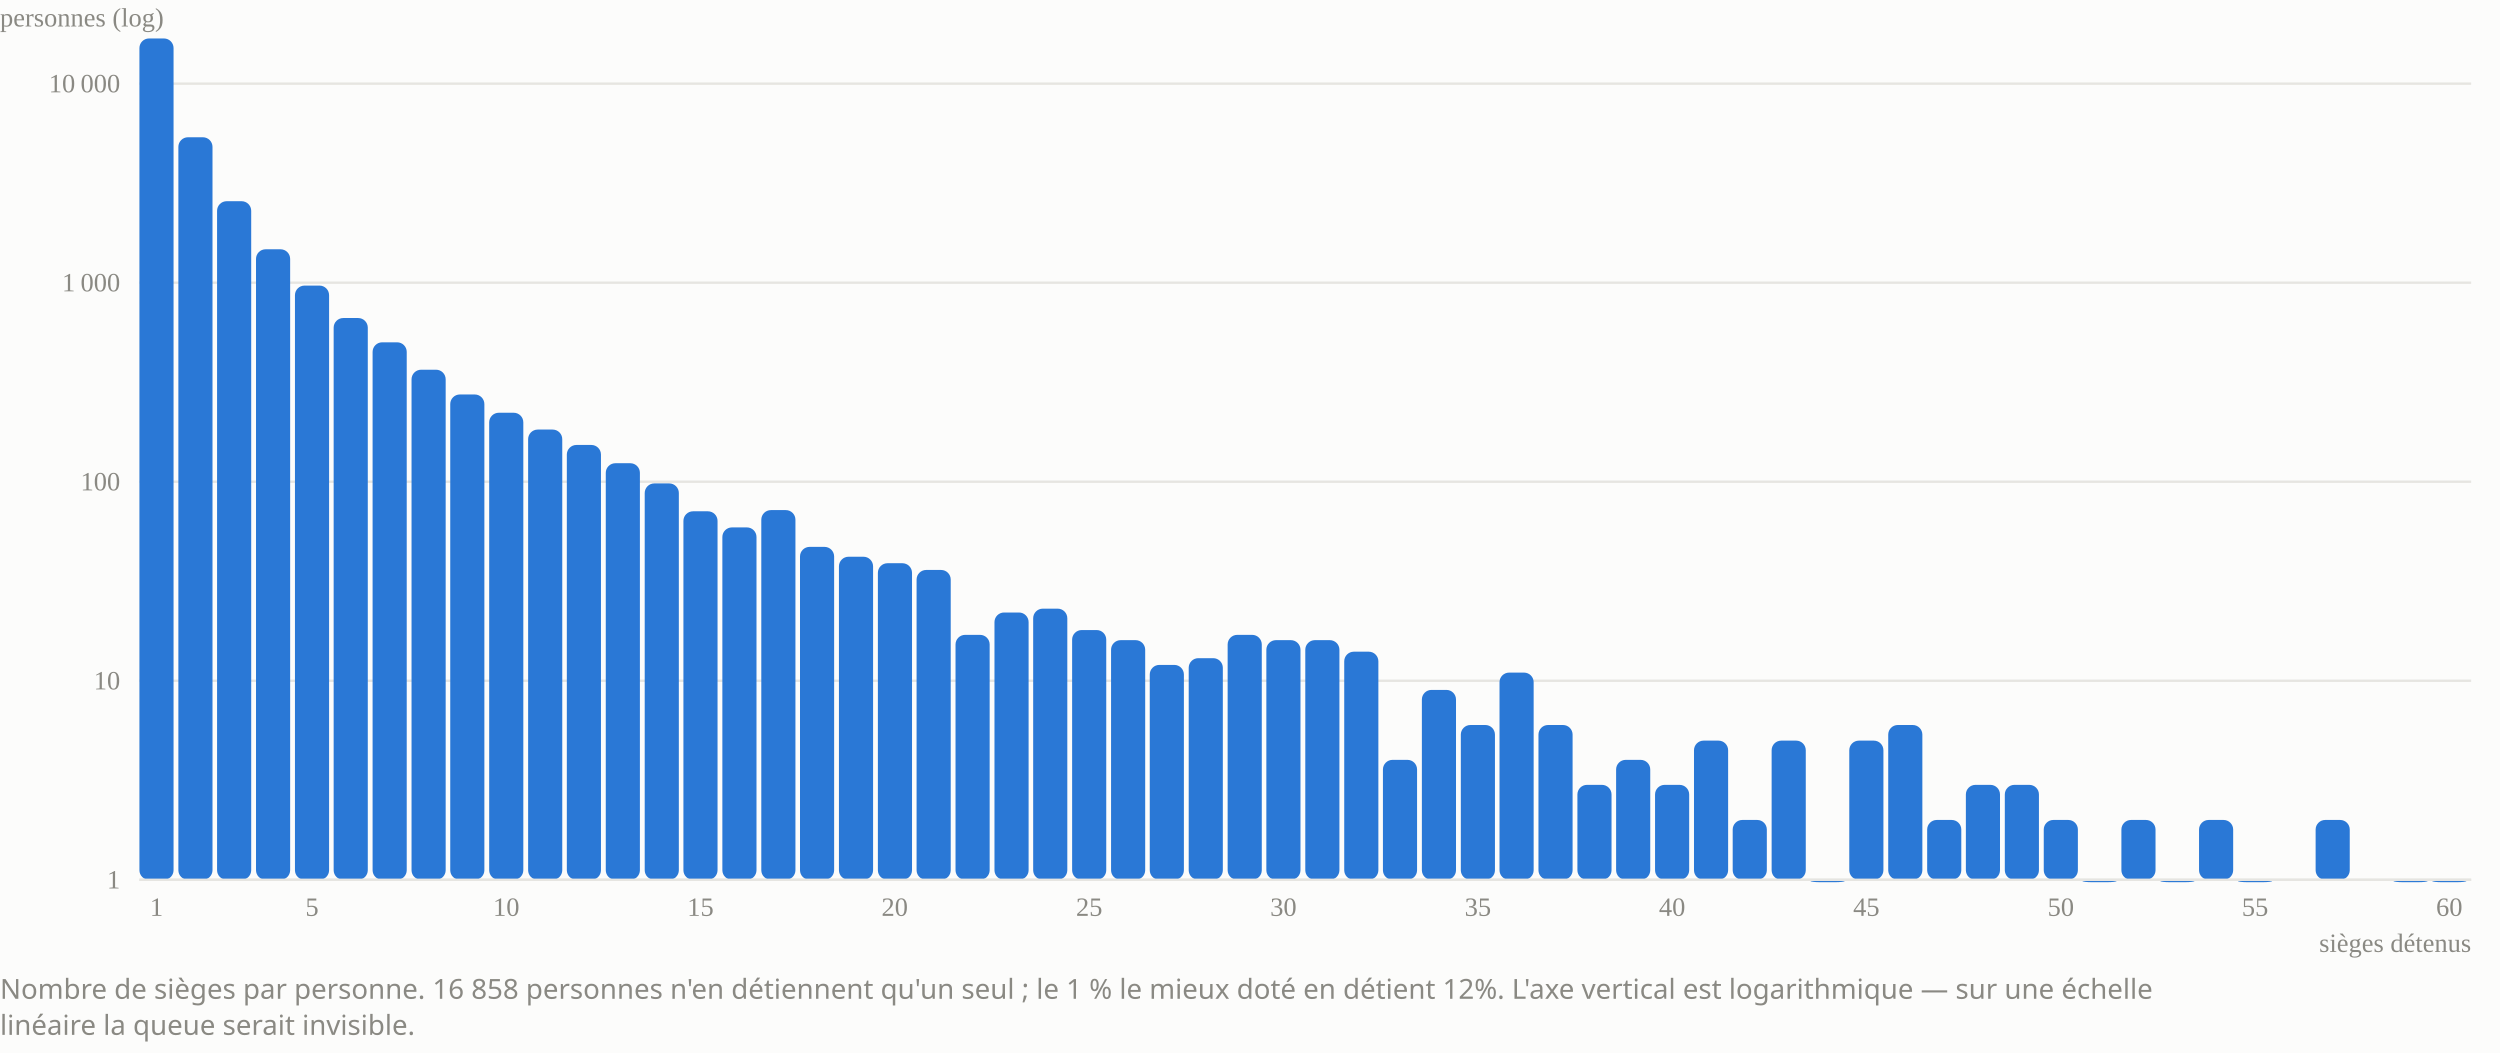
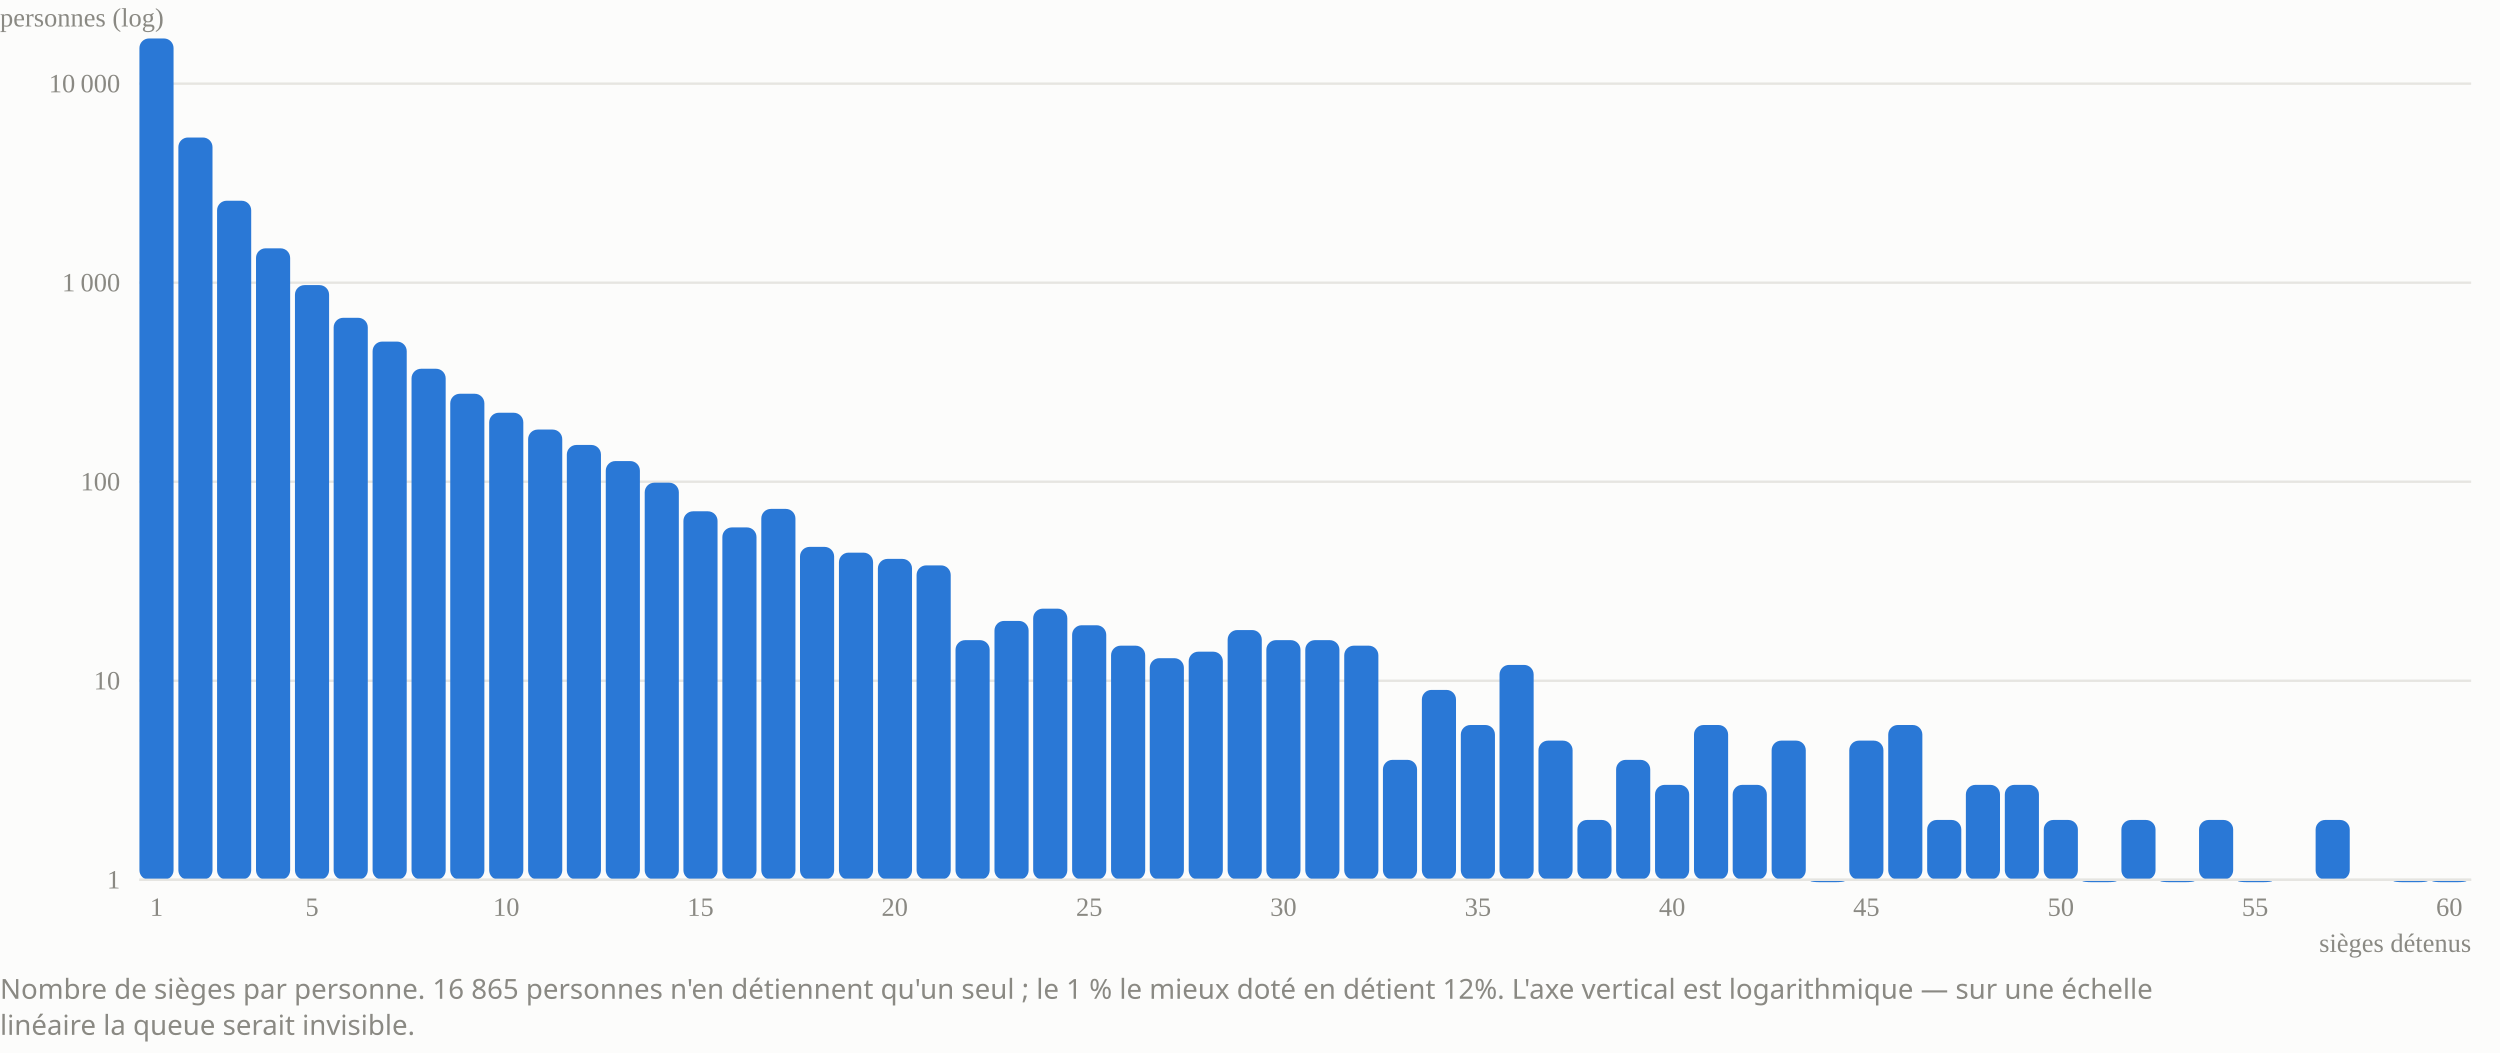
<svg xmlns="http://www.w3.org/2000/svg" viewBox="0 0 1040 438" width="1040" height="438" role="img" aria-label="Concentration des mandats">
  <rect width="1040" height="438" fill="#fcfcfb" />
  <line x1="58.0" y1="366.0" x2="1028.0" y2="366.0" stroke="#e6e5e1" stroke-width="1" />
  <text x="50.0" y="369.6" text-anchor="end" font-size="11.0" fill="#8a8983">1</text>
  <line x1="58.0" y1="283.2" x2="1028.0" y2="283.2" stroke="#e6e5e1" stroke-width="1" />
  <text x="50.0" y="286.8" text-anchor="end" font-size="11.0" fill="#8a8983">10</text>
  <line x1="58.0" y1="200.4" x2="1028.0" y2="200.4" stroke="#e6e5e1" stroke-width="1" />
  <text x="50.0" y="204.0" text-anchor="end" font-size="11.0" fill="#8a8983">100</text>
  <line x1="58.0" y1="117.6" x2="1028.0" y2="117.6" stroke="#e6e5e1" stroke-width="1" />
  <text x="50.0" y="121.2" text-anchor="end" font-size="11.0" fill="#8a8983">1 000</text>
  <line x1="58.0" y1="34.8" x2="1028.0" y2="34.8" stroke="#e6e5e1" stroke-width="1" />
  <text x="50.0" y="38.4" text-anchor="end" font-size="11.0" fill="#8a8983">10 000</text>
  <g class="mk">
    <rect x="58.0" y="16.0" width="14.2" height="350.0" rx="4.0" fill="#2a78d6" />
  </g>
  <text x="65.1" y="381.0" text-anchor="middle" font-size="11.0" fill="#8a8983">1</text>
  <g class="mk">
-     <rect x="74.2" y="57.1" width="14.2" height="308.9" rx="4.0" fill="#2a78d6" />
-   </g>
-   <g class="mk">
-     <rect x="90.3" y="83.7" width="14.2" height="282.3" rx="4.0" fill="#2a78d6" />
-   </g>
-   <g class="mk">
-     <rect x="106.5" y="103.7" width="14.2" height="262.3" rx="4.0" fill="#2a78d6" />
-   </g>
-   <g class="mk">
-     <rect x="122.7" y="118.8" width="14.2" height="247.2" rx="4.0" fill="#2a78d6" />
+     <rect x="74.2" y="57.2" width="14.2" height="308.8" rx="4.0" fill="#2a78d6" />
+   </g>
+   <g class="mk">
+     <rect x="90.3" y="83.5" width="14.2" height="282.5" rx="4.0" fill="#2a78d6" />
+   </g>
+   <g class="mk">
+     <rect x="106.5" y="103.3" width="14.2" height="262.7" rx="4.0" fill="#2a78d6" />
+   </g>
+   <g class="mk">
+     <rect x="122.7" y="118.6" width="14.2" height="247.4" rx="4.0" fill="#2a78d6" />
  </g>
  <text x="129.8" y="381.0" text-anchor="middle" font-size="11.0" fill="#8a8983">5</text>
  <g class="mk">
-     <rect x="138.8" y="132.3" width="14.2" height="233.7" rx="4.0" fill="#2a78d6" />
-   </g>
-   <g class="mk">
-     <rect x="155.0" y="142.4" width="14.2" height="223.6" rx="4.0" fill="#2a78d6" />
-   </g>
-   <g class="mk">
-     <rect x="171.2" y="153.8" width="14.2" height="212.2" rx="4.0" fill="#2a78d6" />
-   </g>
-   <g class="mk">
-     <rect x="187.3" y="164.1" width="14.2" height="201.9" rx="4.0" fill="#2a78d6" />
+     <rect x="138.8" y="132.2" width="14.2" height="233.8" rx="4.0" fill="#2a78d6" />
+   </g>
+   <g class="mk">
+     <rect x="155.0" y="142.1" width="14.2" height="223.9" rx="4.0" fill="#2a78d6" />
+   </g>
+   <g class="mk">
+     <rect x="171.2" y="153.4" width="14.2" height="212.6" rx="4.0" fill="#2a78d6" />
+   </g>
+   <g class="mk">
+     <rect x="187.3" y="163.8" width="14.2" height="202.2" rx="4.0" fill="#2a78d6" />
  </g>
  <g class="mk">
    <rect x="203.5" y="171.7" width="14.2" height="194.3" rx="4.0" fill="#2a78d6" />
  </g>
  <text x="210.6" y="381.0" text-anchor="middle" font-size="11.0" fill="#8a8983">10</text>
  <g class="mk">
    <rect x="219.7" y="178.7" width="14.2" height="187.3" rx="4.0" fill="#2a78d6" />
  </g>
  <g class="mk">
    <rect x="235.8" y="185.1" width="14.2" height="180.9" rx="4.0" fill="#2a78d6" />
  </g>
  <g class="mk">
-     <rect x="252.0" y="192.7" width="14.2" height="173.3" rx="4.0" fill="#2a78d6" />
-   </g>
-   <g class="mk">
-     <rect x="268.2" y="201.1" width="14.2" height="164.9" rx="4.0" fill="#2a78d6" />
+     <rect x="252.0" y="191.8" width="14.2" height="174.2" rx="4.0" fill="#2a78d6" />
+   </g>
+   <g class="mk">
+     <rect x="268.2" y="200.8" width="14.2" height="165.2" rx="4.0" fill="#2a78d6" />
  </g>
  <g class="mk">
    <rect x="284.3" y="212.7" width="14.2" height="153.3" rx="4.0" fill="#2a78d6" />
  </g>
  <text x="291.4" y="381.0" text-anchor="middle" font-size="11.0" fill="#8a8983">15</text>
  <g class="mk">
    <rect x="300.5" y="219.4" width="14.2" height="146.6" rx="4.0" fill="#2a78d6" />
  </g>
  <g class="mk">
-     <rect x="316.7" y="212.2" width="14.2" height="153.8" rx="4.0" fill="#2a78d6" />
+     <rect x="316.7" y="211.7" width="14.2" height="154.3" rx="4.0" fill="#2a78d6" />
  </g>
  <g class="mk">
    <rect x="332.8" y="227.5" width="14.2" height="138.5" rx="4.0" fill="#2a78d6" />
  </g>
  <g class="mk">
-     <rect x="349.0" y="231.6" width="14.2" height="134.4" rx="4.0" fill="#2a78d6" />
-   </g>
-   <g class="mk">
-     <rect x="365.2" y="234.3" width="14.2" height="131.7" rx="4.0" fill="#2a78d6" />
+     <rect x="349.0" y="229.9" width="14.2" height="136.1" rx="4.0" fill="#2a78d6" />
+   </g>
+   <g class="mk">
+     <rect x="365.2" y="232.5" width="14.2" height="133.5" rx="4.0" fill="#2a78d6" />
  </g>
  <text x="372.2" y="381.0" text-anchor="middle" font-size="11.0" fill="#8a8983">20</text>
  <g class="mk">
-     <rect x="381.3" y="237.1" width="14.2" height="128.9" rx="4.0" fill="#2a78d6" />
-   </g>
-   <g class="mk">
-     <rect x="397.5" y="264.1" width="14.2" height="101.9" rx="4.0" fill="#2a78d6" />
-   </g>
-   <g class="mk">
-     <rect x="413.7" y="254.8" width="14.2" height="111.2" rx="4.0" fill="#2a78d6" />
+     <rect x="381.3" y="235.2" width="14.2" height="130.8" rx="4.0" fill="#2a78d6" />
+   </g>
+   <g class="mk">
+     <rect x="397.5" y="266.3" width="14.2" height="99.7" rx="4.0" fill="#2a78d6" />
+   </g>
+   <g class="mk">
+     <rect x="413.7" y="258.3" width="14.2" height="107.7" rx="4.0" fill="#2a78d6" />
  </g>
  <g class="mk">
    <rect x="429.8" y="253.2" width="14.2" height="112.8" rx="4.0" fill="#2a78d6" />
  </g>
  <g class="mk">
-     <rect x="446.0" y="262.1" width="14.2" height="103.9" rx="4.0" fill="#2a78d6" />
+     <rect x="446.0" y="260.1" width="14.2" height="105.9" rx="4.0" fill="#2a78d6" />
  </g>
  <text x="453.1" y="381.0" text-anchor="middle" font-size="11.0" fill="#8a8983">25</text>
  <g class="mk">
-     <rect x="462.2" y="266.3" width="14.2" height="99.7" rx="4.0" fill="#2a78d6" />
-   </g>
-   <g class="mk">
-     <rect x="478.3" y="276.6" width="14.2" height="89.4" rx="4.0" fill="#2a78d6" />
-   </g>
-   <g class="mk">
-     <rect x="494.5" y="273.8" width="14.2" height="92.2" rx="4.0" fill="#2a78d6" />
-   </g>
-   <g class="mk">
-     <rect x="510.7" y="264.1" width="14.2" height="101.9" rx="4.0" fill="#2a78d6" />
+     <rect x="462.2" y="268.6" width="14.2" height="97.4" rx="4.0" fill="#2a78d6" />
+   </g>
+   <g class="mk">
+     <rect x="478.3" y="273.8" width="14.2" height="92.2" rx="4.0" fill="#2a78d6" />
+   </g>
+   <g class="mk">
+     <rect x="494.5" y="271.1" width="14.2" height="94.9" rx="4.0" fill="#2a78d6" />
+   </g>
+   <g class="mk">
+     <rect x="510.7" y="262.1" width="14.2" height="103.9" rx="4.0" fill="#2a78d6" />
  </g>
  <g class="mk">
    <rect x="526.8" y="266.3" width="14.2" height="99.7" rx="4.0" fill="#2a78d6" />
  </g>
  <text x="533.9" y="381.0" text-anchor="middle" font-size="11.0" fill="#8a8983">30</text>
  <g class="mk">
    <rect x="543.0" y="266.3" width="14.2" height="99.7" rx="4.0" fill="#2a78d6" />
  </g>
  <g class="mk">
-     <rect x="559.2" y="271.1" width="14.2" height="94.9" rx="4.0" fill="#2a78d6" />
+     <rect x="559.2" y="268.6" width="14.2" height="97.4" rx="4.0" fill="#2a78d6" />
  </g>
  <g class="mk">
    <rect x="575.3" y="316.1" width="14.2" height="49.9" rx="4.0" fill="#2a78d6" />
  </g>
  <g class="mk">
    <rect x="591.5" y="287.0" width="14.2" height="79.0" rx="4.0" fill="#2a78d6" />
  </g>
  <g class="mk">
    <rect x="607.7" y="301.6" width="14.2" height="64.4" rx="4.0" fill="#2a78d6" />
  </g>
  <text x="614.8" y="381.0" text-anchor="middle" font-size="11.0" fill="#8a8983">35</text>
  <g class="mk">
-     <rect x="623.8" y="279.8" width="14.2" height="86.2" rx="4.0" fill="#2a78d6" />
-   </g>
-   <g class="mk">
-     <rect x="640.0" y="301.6" width="14.2" height="64.4" rx="4.0" fill="#2a78d6" />
-   </g>
-   <g class="mk">
-     <rect x="656.2" y="326.5" width="14.2" height="39.5" rx="4.0" fill="#2a78d6" />
+     <rect x="623.8" y="276.6" width="14.2" height="89.4" rx="4.0" fill="#2a78d6" />
+   </g>
+   <g class="mk">
+     <rect x="640.0" y="308.1" width="14.2" height="57.9" rx="4.0" fill="#2a78d6" />
+   </g>
+   <g class="mk">
+     <rect x="656.2" y="341.1" width="14.2" height="24.9" rx="4.0" fill="#2a78d6" />
  </g>
  <g class="mk">
    <rect x="672.3" y="316.1" width="14.2" height="49.9" rx="4.0" fill="#2a78d6" />
  </g>
  <g class="mk">
    <rect x="688.5" y="326.5" width="14.2" height="39.5" rx="4.0" fill="#2a78d6" />
  </g>
  <text x="695.6" y="381.0" text-anchor="middle" font-size="11.0" fill="#8a8983">40</text>
  <g class="mk">
-     <rect x="704.7" y="308.1" width="14.2" height="57.9" rx="4.0" fill="#2a78d6" />
-   </g>
-   <g class="mk">
-     <rect x="720.8" y="341.1" width="14.2" height="24.9" rx="4.0" fill="#2a78d6" />
+     <rect x="704.7" y="301.6" width="14.2" height="64.4" rx="4.0" fill="#2a78d6" />
+   </g>
+   <g class="mk">
+     <rect x="720.8" y="326.5" width="14.2" height="39.5" rx="4.0" fill="#2a78d6" />
  </g>
  <g class="mk">
    <rect x="737.0" y="308.1" width="14.2" height="57.9" rx="4.0" fill="#2a78d6" />
  </g>
  <g class="mk">
    <rect x="753.2" y="366.0" width="14.2" height="1.0" rx="4.0" fill="#2a78d6" />
  </g>
  <g class="mk">
    <rect x="769.3" y="308.1" width="14.2" height="57.9" rx="4.0" fill="#2a78d6" />
  </g>
  <text x="776.4" y="381.0" text-anchor="middle" font-size="11.0" fill="#8a8983">45</text>
  <g class="mk">
    <rect x="785.5" y="301.6" width="14.2" height="64.4" rx="4.0" fill="#2a78d6" />
  </g>
  <g class="mk">
    <rect x="801.7" y="341.1" width="14.2" height="24.9" rx="4.0" fill="#2a78d6" />
  </g>
  <g class="mk">
    <rect x="817.8" y="326.5" width="14.2" height="39.5" rx="4.0" fill="#2a78d6" />
  </g>
  <g class="mk">
    <rect x="834.0" y="326.5" width="14.2" height="39.5" rx="4.0" fill="#2a78d6" />
  </g>
  <g class="mk">
    <rect x="850.2" y="341.1" width="14.2" height="24.9" rx="4.0" fill="#2a78d6" />
  </g>
  <text x="857.3" y="381.0" text-anchor="middle" font-size="11.0" fill="#8a8983">50</text>
  <g class="mk">
    <rect x="866.3" y="366.0" width="14.2" height="1.0" rx="4.0" fill="#2a78d6" />
  </g>
  <g class="mk">
    <rect x="882.5" y="341.1" width="14.2" height="24.9" rx="4.0" fill="#2a78d6" />
  </g>
  <g class="mk">
    <rect x="898.7" y="366.0" width="14.2" height="1.0" rx="4.0" fill="#2a78d6" />
  </g>
  <g class="mk">
    <rect x="914.8" y="341.1" width="14.2" height="24.9" rx="4.0" fill="#2a78d6" />
  </g>
  <g class="mk">
    <rect x="931.0" y="366.0" width="14.2" height="1.0" rx="4.0" fill="#2a78d6" />
  </g>
  <text x="938.1" y="381.0" text-anchor="middle" font-size="11.0" fill="#8a8983">55</text>
  <g class="mk">
    <rect x="963.3" y="341.1" width="14.2" height="24.9" rx="4.0" fill="#2a78d6" />
  </g>
  <g class="mk">
    <rect x="995.7" y="366.0" width="14.2" height="1.0" rx="4.0" fill="#2a78d6" />
  </g>
  <g class="mk">
    <rect x="1011.8" y="366.0" width="14.2" height="1.0" rx="4.0" fill="#2a78d6" />
  </g>
  <text x="1018.9" y="381.0" text-anchor="middle" font-size="11.0" fill="#8a8983">60</text>
  <line x1="58.0" y1="366.0" x2="1028.0" y2="366.0" stroke="#e6e5e1" stroke-width="1" />
  <text x="0.0" y="11.0" text-anchor="start" font-size="11.0" fill="#8a8983">personnes (log)</text>
  <text x="1028.0" y="396.0" text-anchor="end" font-size="11.0" fill="#8a8983">sièges détenus</text>
  <g font-size="11.5" font-family="ui-sans-serif,system-ui,sans-serif" fill="#8a8983">
-     <text x="0" y="415.5">Nombre de sièges par personne. 16 858 personnes n'en détiennent qu'un seul ; le 1 % le mieux doté en détient 12%. L'axe vertical est logarithmique — sur une échelle</text>
+     <text x="0" y="415.5">Nombre de sièges par personne. 16 865 personnes n'en détiennent qu'un seul ; le 1 % le mieux doté en détient 12%. L'axe vertical est logarithmique — sur une échelle</text>
    <text x="0" y="430.5">linéaire la queue serait invisible.</text>
  </g>
</svg>
